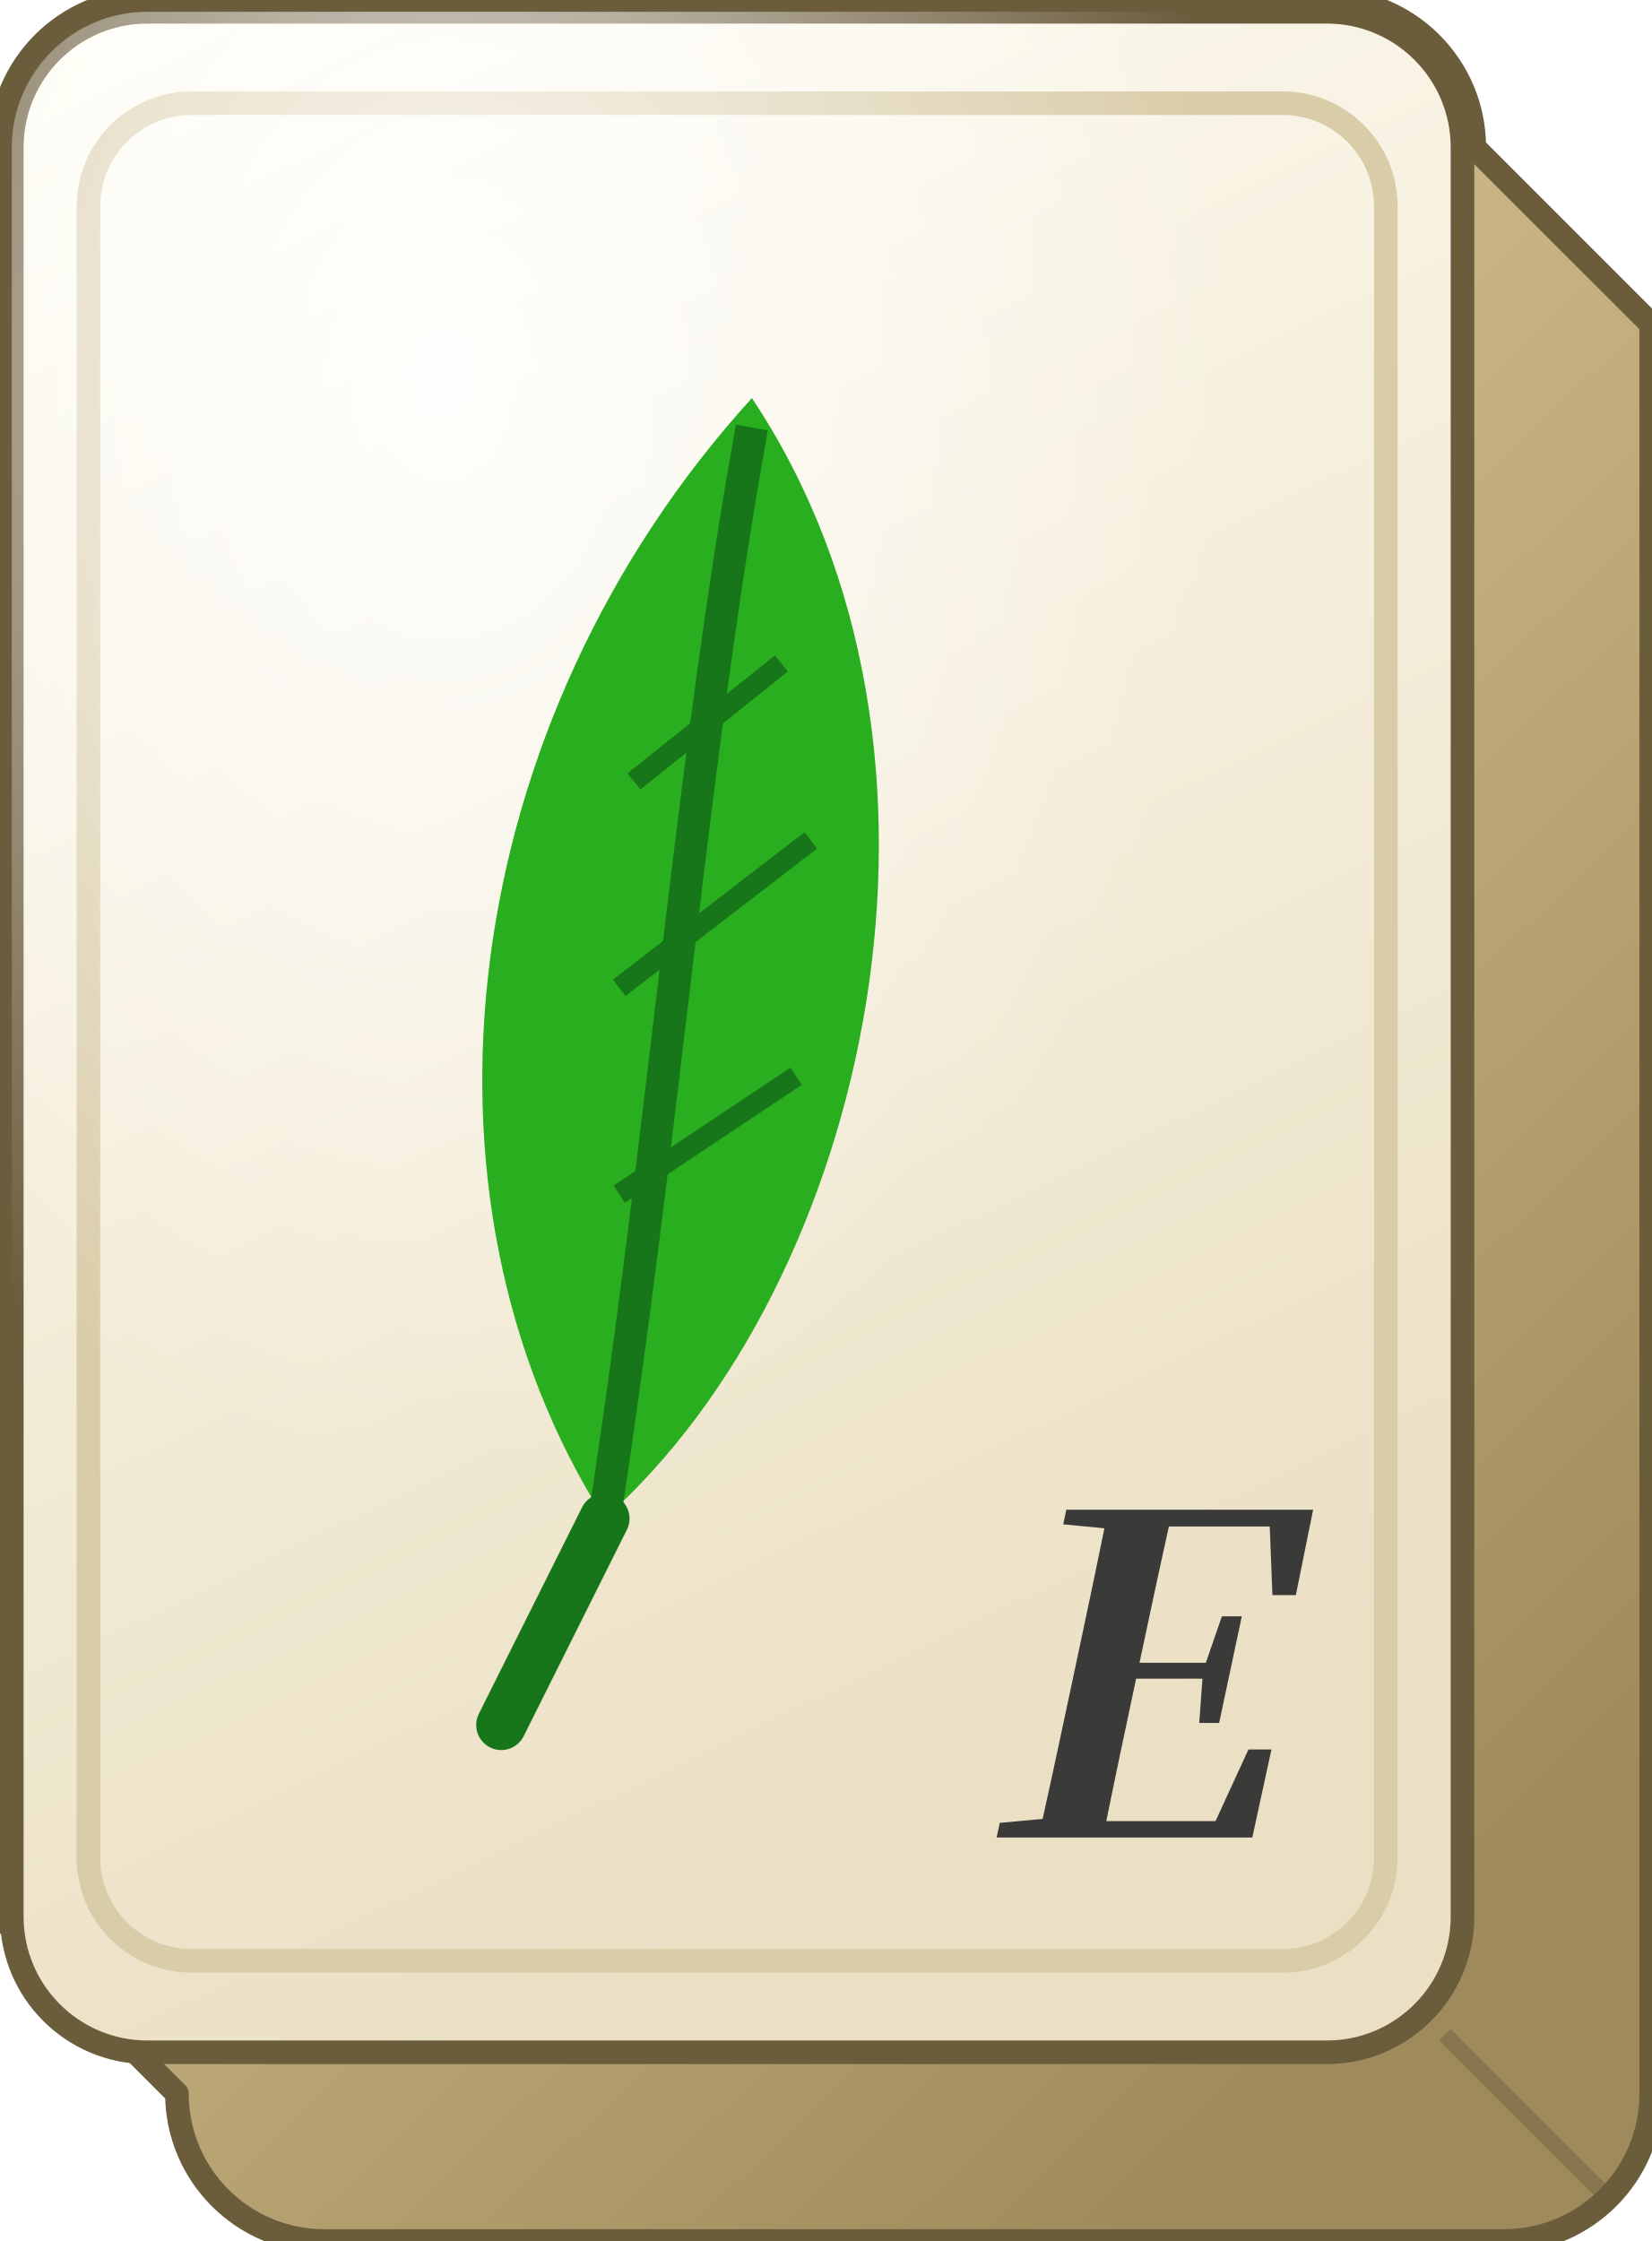
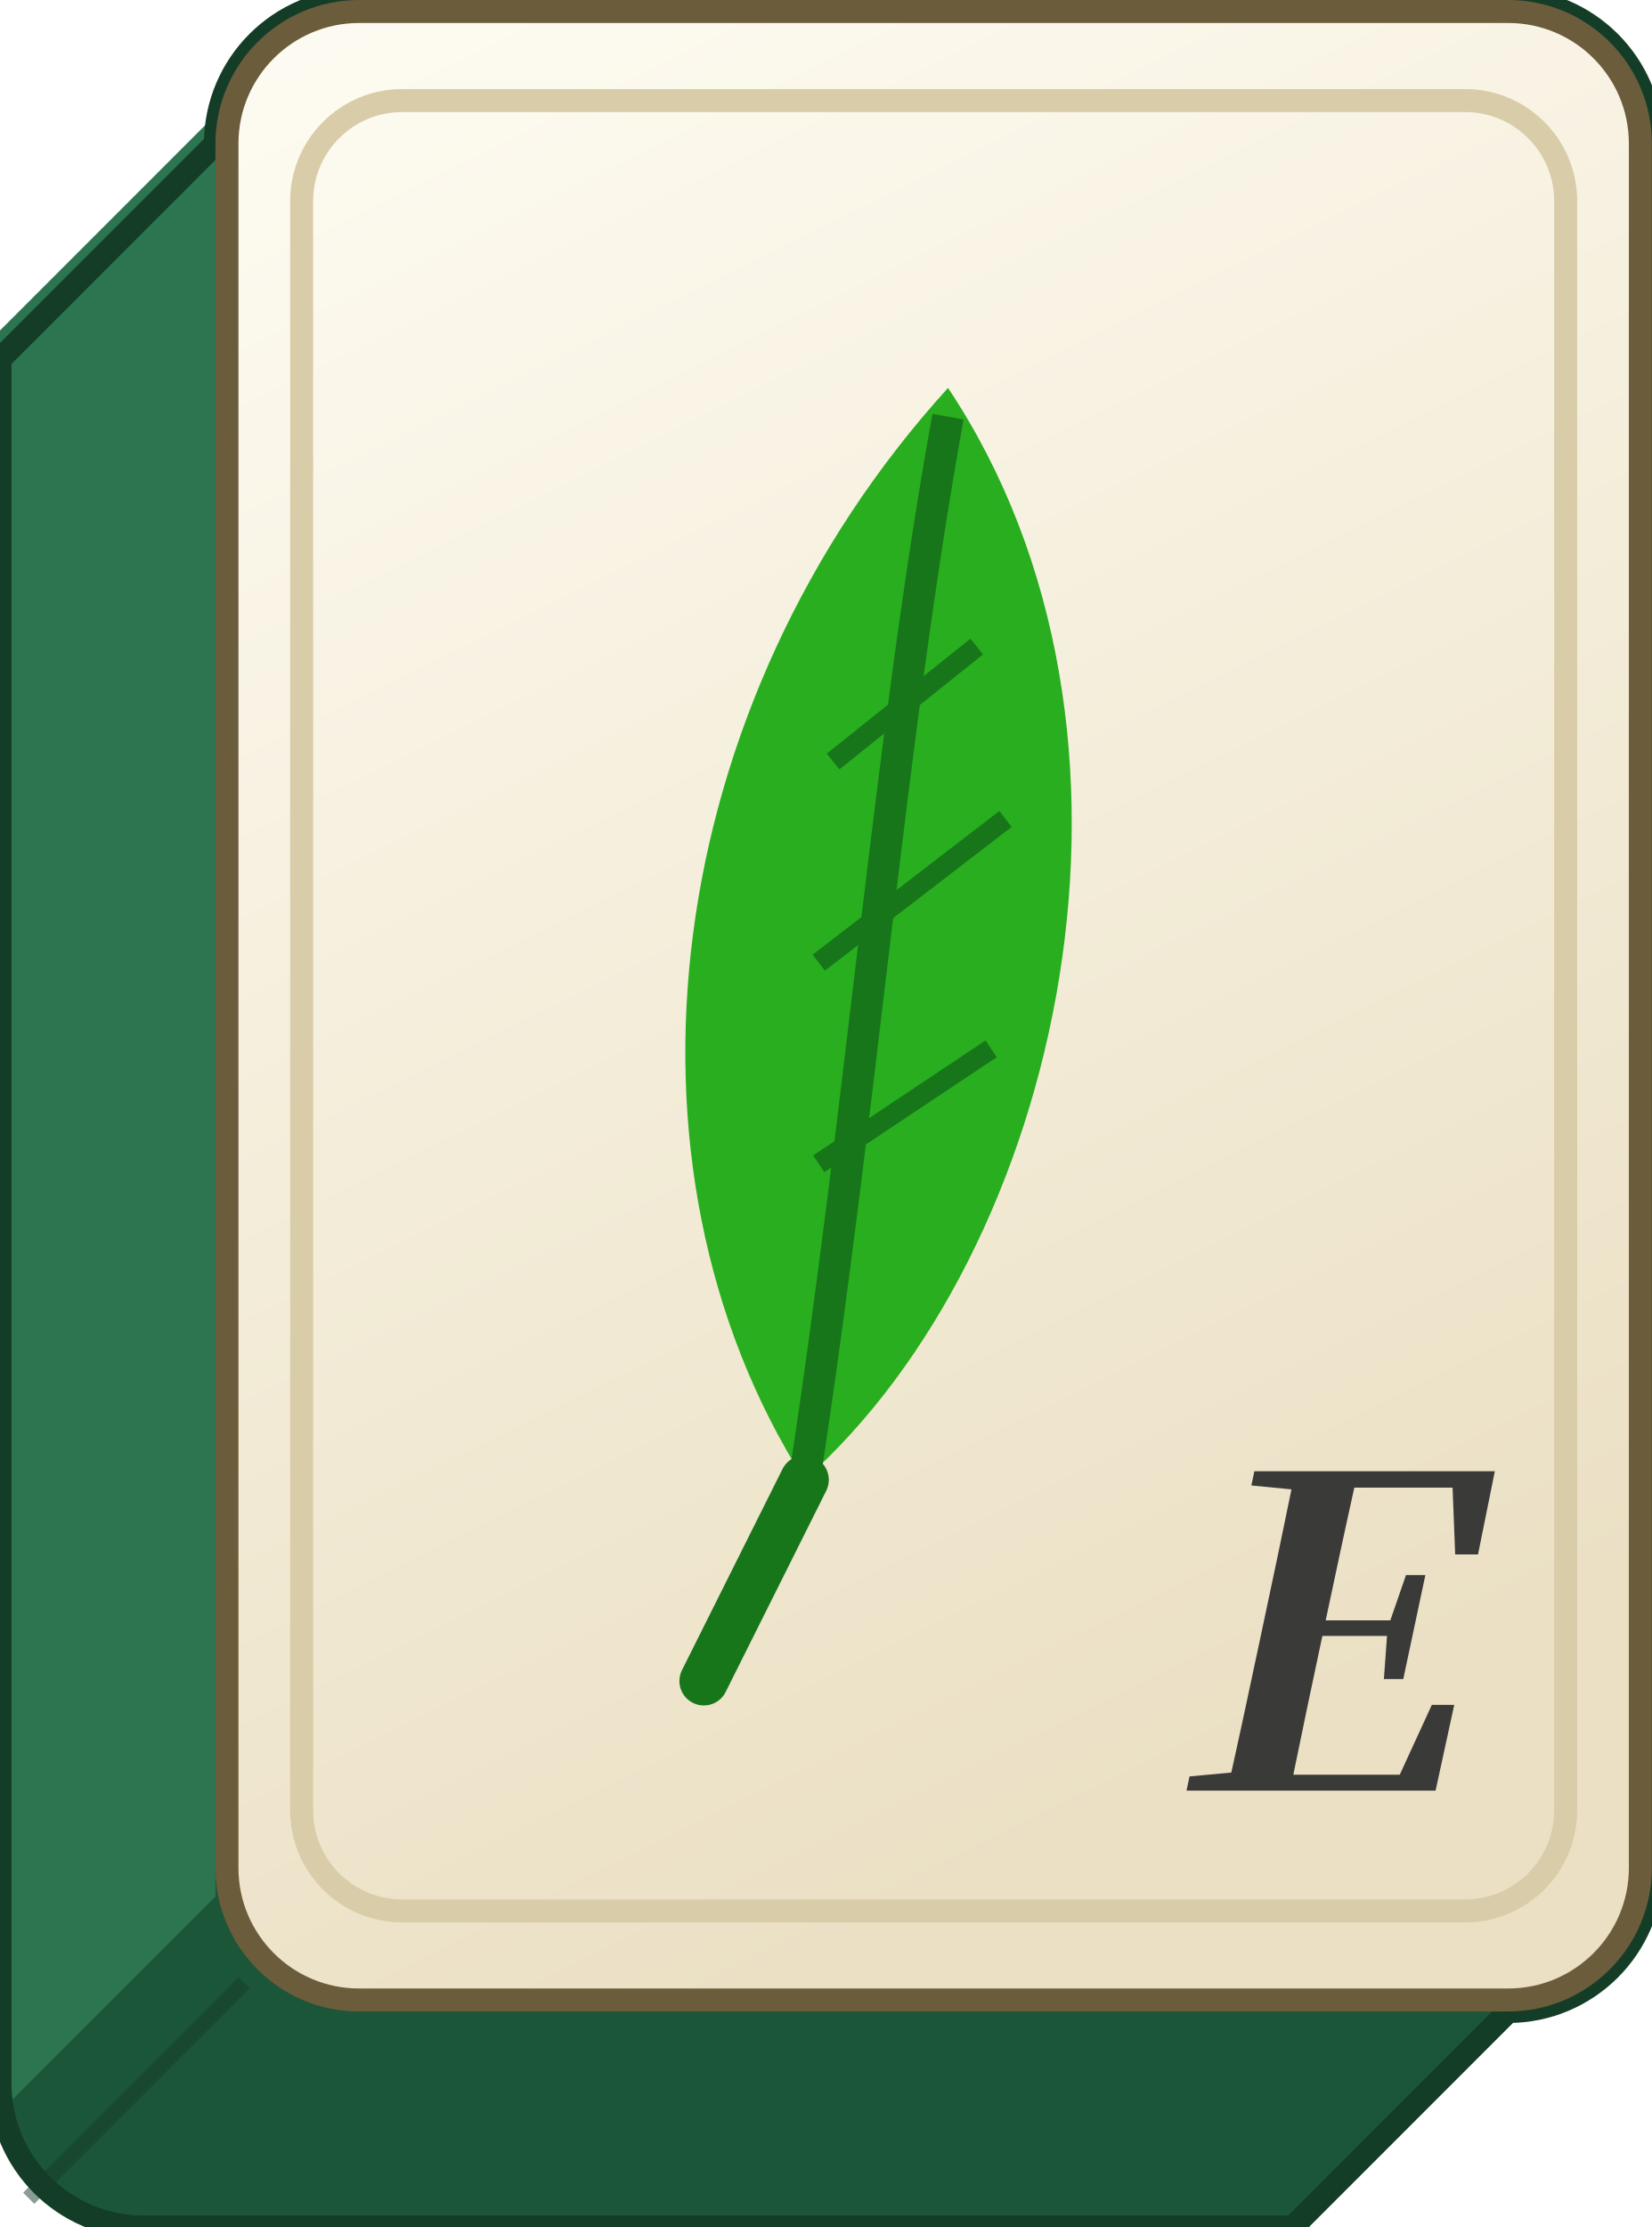
- <svg xmlns="http://www.w3.org/2000/svg" viewBox="0 0 112 152" width="112" height="152" role="img" aria-label="Estación: primavera">
+ <svg xmlns="http://www.w3.org/2000/svg" viewBox="0 0 115 155" width="115" height="155" role="img" aria-label="Estación: primavera">
  <defs>
    <linearGradient id="mjFace" x1="0" y1="0" x2="0.35" y2="1">
      <stop offset="0" stop-color="#FEFCF3" />
      <stop offset="1" stop-color="#EBE0C4" />
    </linearGradient>
-     <linearGradient id="mjSide" x1="0" y1="0" x2="0.7" y2="1">
-       <stop offset="0" stop-color="#E4D6AE" />
-       <stop offset="0.55" stop-color="#C4AF7E" />
-       <stop offset="1" stop-color="#9F8A5B" />
-     </linearGradient>
    <linearGradient id="mjBack" x1="0" y1="0" x2="0.4" y2="1">
      <stop offset="0" stop-color="#3E7F63" />
      <stop offset="1" stop-color="#1E4D3B" />
    </linearGradient>
-     <radialGradient id="mjGloss" cx="0.3" cy="0.18" r="0.9">
-       <stop offset="0" stop-color="#ffffff" stop-opacity="0.85" />
-       <stop offset="0.6" stop-color="#ffffff" stop-opacity="0" />
-     </radialGradient>
  </defs>
-   <path d="M10,0 L90,0 A10,10 0 0 1 100,10 L112,22 L112,142 A10,10 0 0 1 102,152 L22,152 A10,10 0 0 1 12,142 L0,130 L0,10 A10,10 0 0 1 10,0 Z" fill="url(#mjSide)" stroke="#6B5C3C" stroke-width="1.6" stroke-linejoin="round" />
-   <path d="M98,138 L109,149" stroke="#6B5C3C" stroke-width="1.1" stroke-opacity="0.45" />
-   <rect x="0.8" y="0.8" width="98.4" height="138.4" rx="9.2" fill="url(#mjFace)" stroke="#6B5C3C" stroke-width="1.6" />
-   <rect x="6" y="7" width="88" height="126" rx="7" fill="none" stroke="#D9CCA8" stroke-width="1.6" />
-   <rect x="0.8" y="0.8" width="98.4" height="138.4" rx="9.2" fill="url(#mjGloss)" />
-   <g id="face" transform="translate(9,11)">
+   <path d="M25,0 L105,0 A10,10 0 0 1 115,10 L115,130 A10,10 0 0 1 105,140 L90,155 L10,155 A10,10 0 0 1 0,145 L0,25 L15,10 A10,10 0 0 1 25,0 Z" fill="#1C5638" />
+   <path d="M15,8 L0,23 L0,147 L15,132 Z" fill="#2C7550" />
+   <path d="M25,0 L105,0 A10,10 0 0 1 115,10 L115,130 A10,10 0 0 1 105,140 L90,155 L10,155 A10,10 0 0 1 0,145 L0,25 L15,10 A10,10 0 0 1 25,0 Z" fill="none" stroke="#143D28" stroke-width="1.6" stroke-linejoin="round" />
+   <path d="M17,138 L2,153" stroke="#143D28" stroke-width="1.1" stroke-opacity="0.5" />
+   <rect x="15.8" y="0.8" width="98.4" height="138.4" rx="9.2" fill="url(#mjFace)" stroke="#6B5C3C" stroke-width="1.6" />
+   <rect x="21" y="7" width="88" height="126" rx="7" fill="none" stroke="#D9CCA8" stroke-width="1.6" />
+   <g id="face" transform="translate(24,11)">
    <path d="M32,92 C18,70 22,38 42,16 C58,40 50,76 32,92 Z" fill="#28AE1E" />
    <path d="M32,92 C36,66 38,40 42,18" fill="none" stroke="#17761A" stroke-width="2.2" />
    <path d="M33,70 L45,62 M33,56 L46,46 M34,42 L44,34" fill="none" stroke="#17761A" stroke-width="1.4" />
    <path d="M32,92 L25,106" fill="none" stroke="#17761A" stroke-width="3.4" stroke-linecap="round" />
    <g transform="translate(68,104) skewX(-12) translate(-68,-104)">
      <path d="M552.00 548.00H605.00L603.00 741.00H45.00V708.00L140.00 699.00C141.00 597.00 141.00 496.00 141.00 394.00V346.00C141.00 243.00 141.00 141.00 140.00 42.00L45.00 33.00V0.00H623.00L624.00 199.00H572.00L532.00 37.00H285.00C284.00 140.00 284.00 245.00 284.00 359.00H434.00L448.00 259.00H493.00V500.00H448.00L434.00 395.00H284.00C284.00 502.00 284.00 604.00 285.00 703.00H513.00Z" fill="#3A3A38" transform="translate(59.3,113.63) scale(0.03,-0.03)" />
    </g>
  </g>
</svg>
